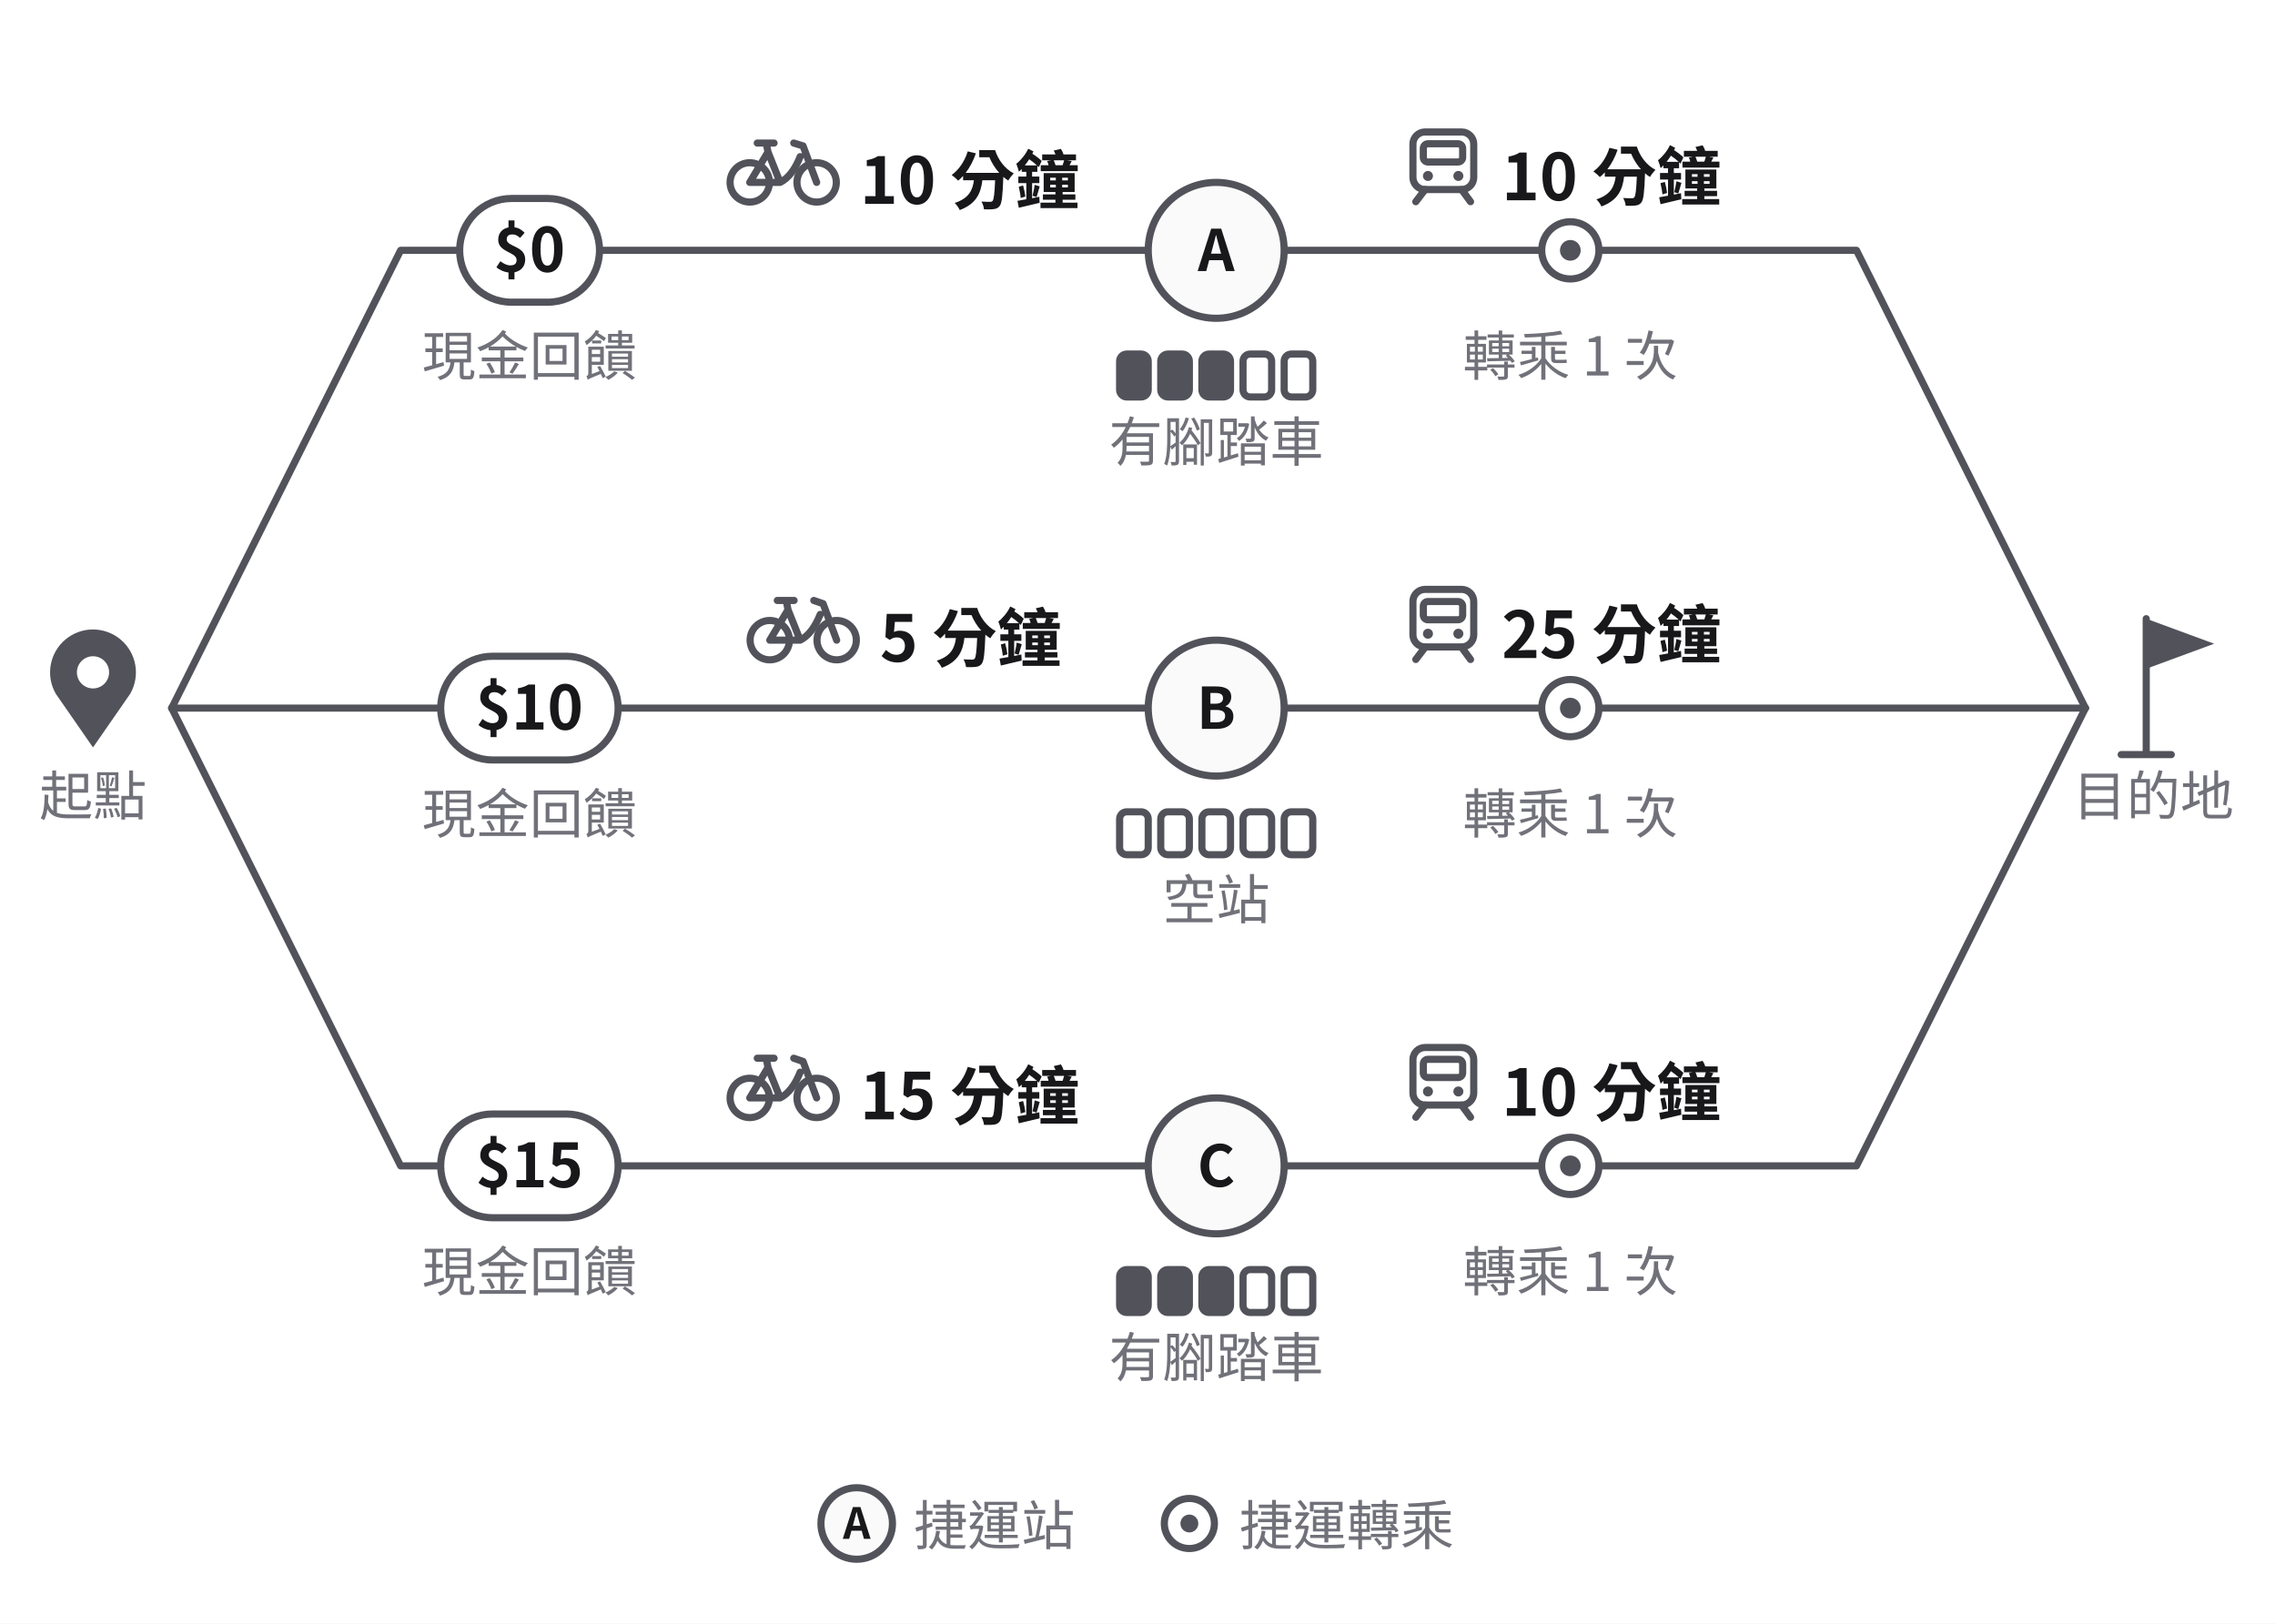
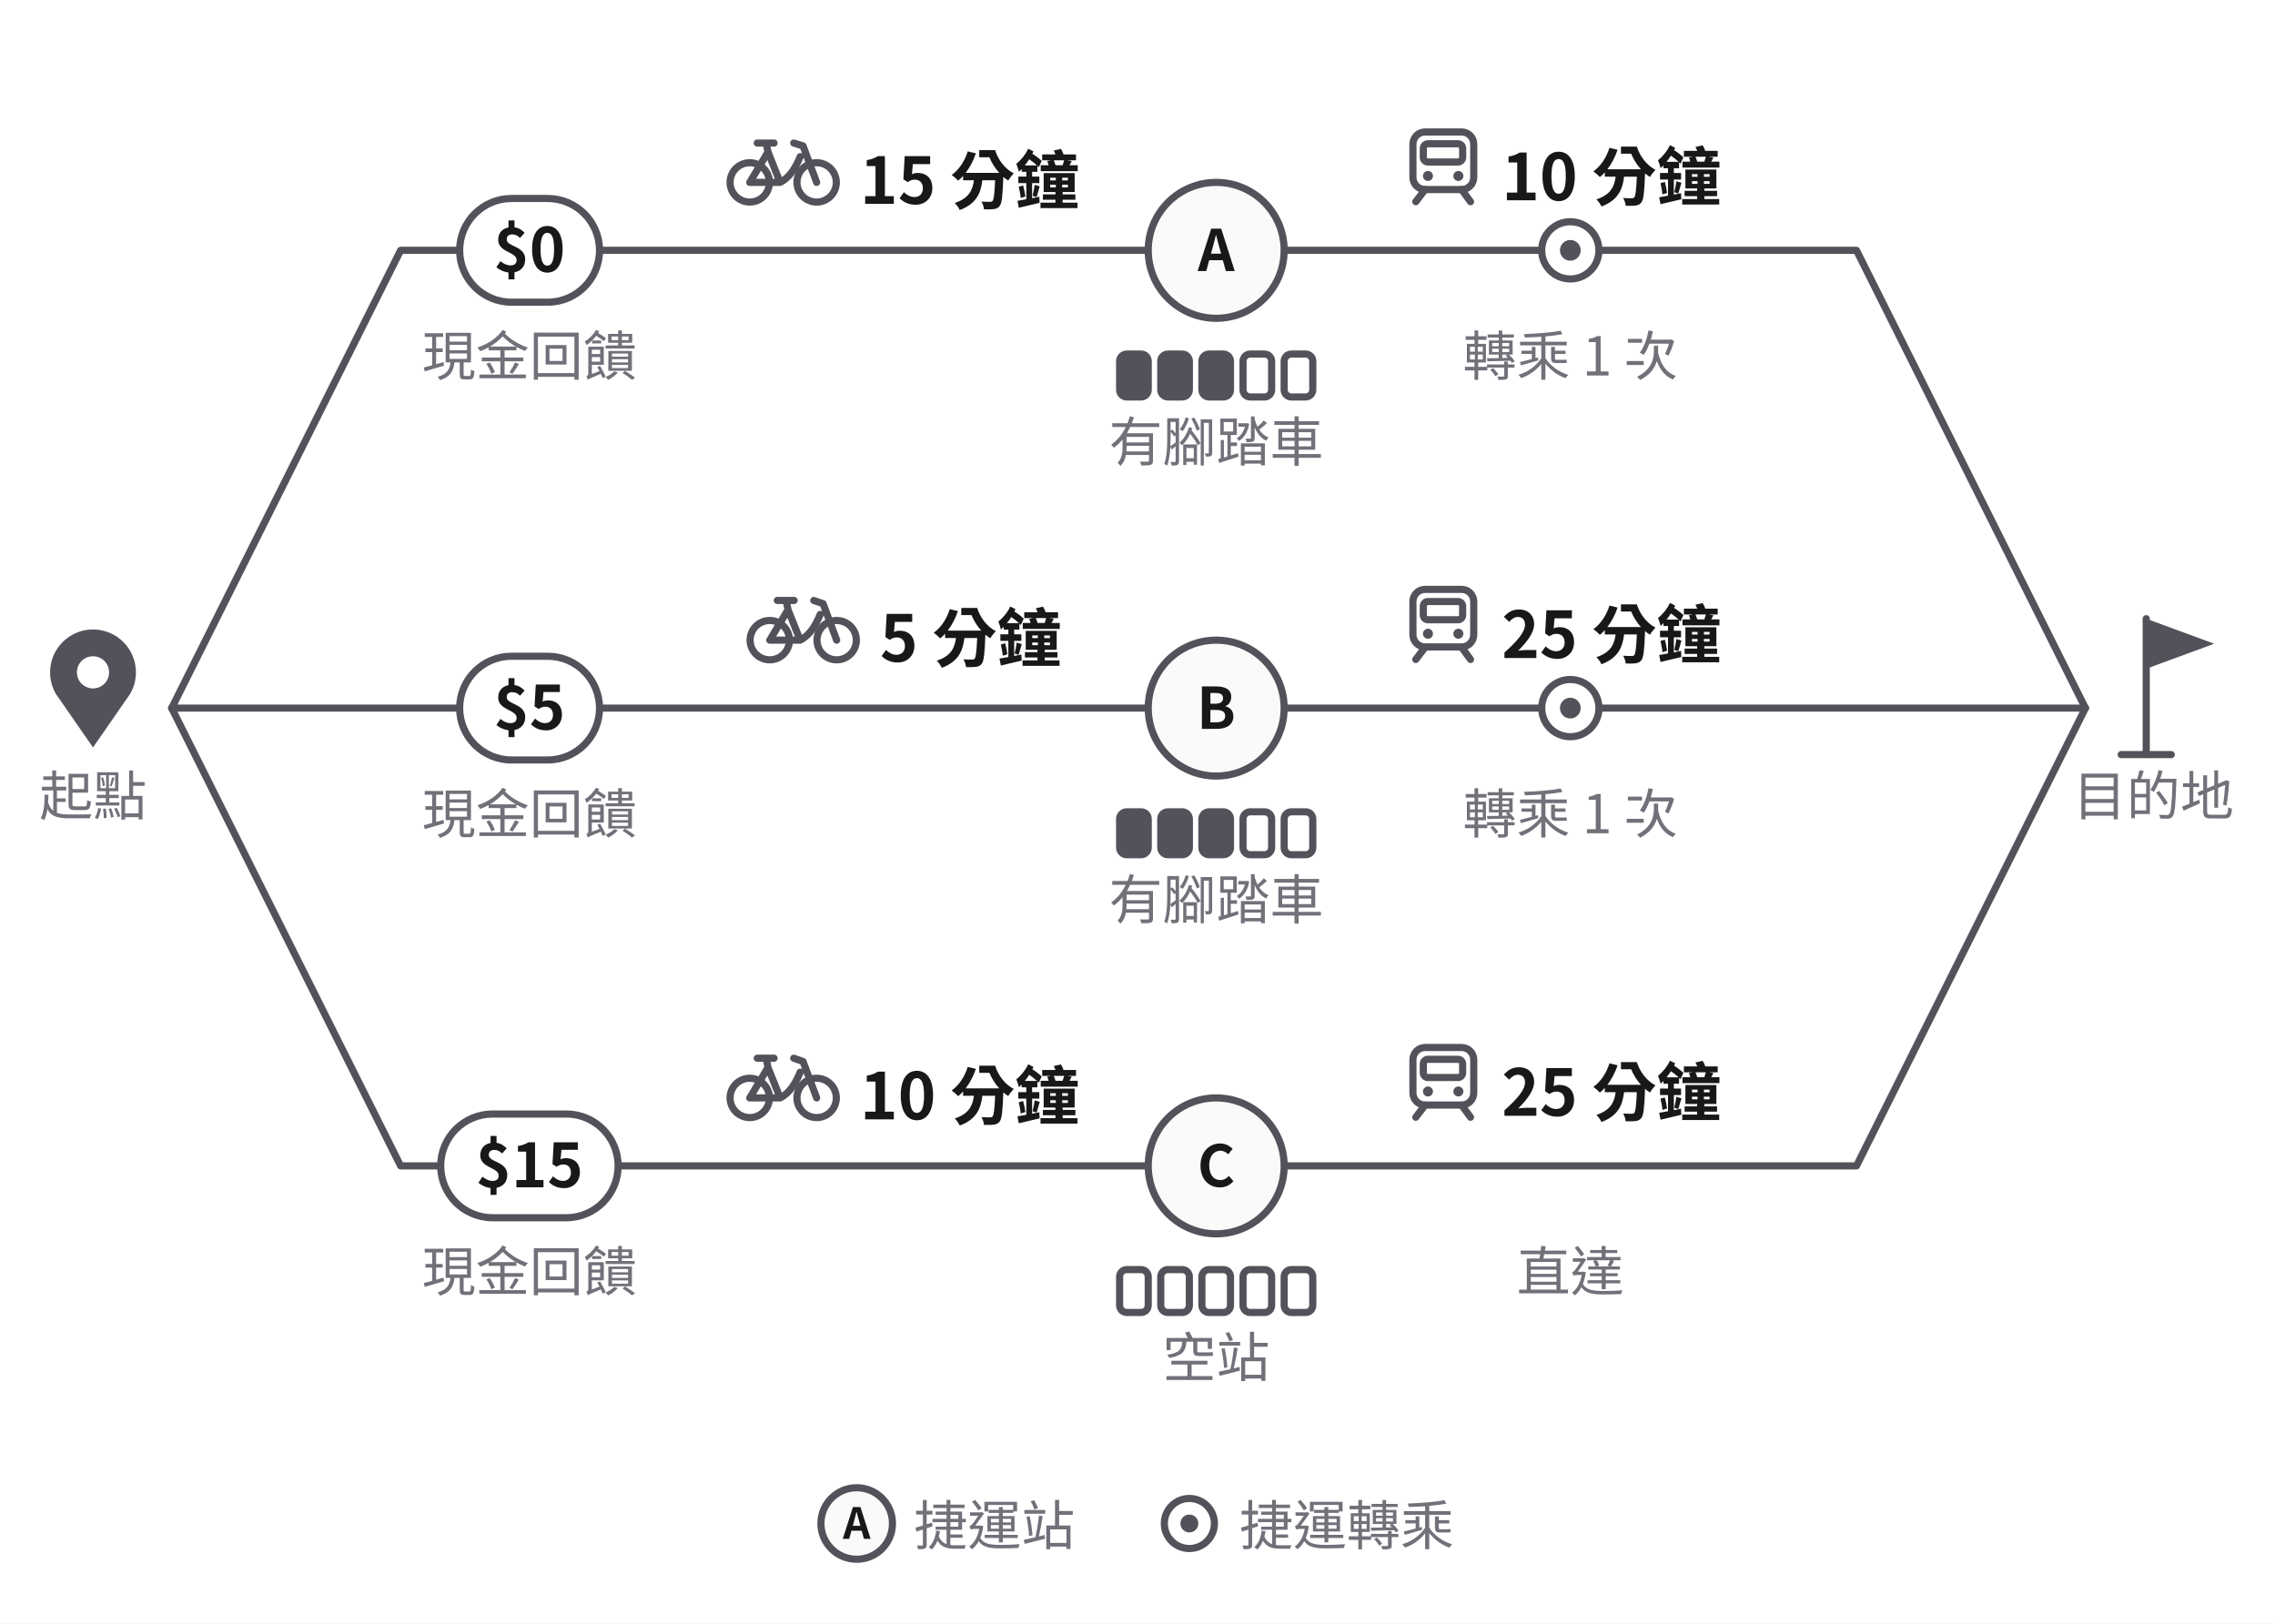
<svg xmlns="http://www.w3.org/2000/svg" viewBox="0 0 636 454" width="636" height="454" style="display:block;width:100%;max-width:480px;height:auto;margin:0 auto" role="img" aria-label="三條路線：騎腳踏車到捷運站，再搭捷運前往目的地">
  <style>.rs-bg{fill:#ffffff}.rs-tx{fill:#18181b}.rs-mu{fill:#71717a}.rs-ln{fill:none;stroke:#52525b}.rs-ink{fill:#52525b}.rs-paper{fill:#ffffff}.rs-box{fill:#ffffff;stroke:#52525b}.rs-band{fill:#fafafa;stroke:#52525b}.rs-slot{stroke:#52525b}</style>
  <rect width="636" height="454" class="rs-bg" />
  <g font-family="system-ui,-apple-system,'Segoe UI','Noto Sans TC','Noto Sans CJK TC','PingFang TC','Microsoft JhengHei',sans-serif">
    <g class="rs-ln" stroke-width="2" stroke-linejoin="round" stroke-linecap="round">
      <path d="M48.0,198.0 L112.0,70.0 L321.0,70.0" />
      <path d="M359.0,70.0 L519.0,70.0 L583.0,198.0" />
      <path d="M48.0,198.0 L112.0,198.0 L321.0,198.0" />
      <path d="M359.0,198.0 L519.0,198.0 L583.0,198.0" />
      <path d="M48.0,198.0 L112.0,326.0 L321.0,326.0" />
      <path d="M359.0,326.0 L519.0,326.0 L583.0,198.0" />
    </g>
    <rect x="128.5" y="55.5" width="39.1" height="29.0" rx="14.5" class="rs-box" stroke-width="2" />
    <text x="148.0" y="76.0" font-size="17" font-weight="600" class="rs-tx" text-anchor="middle">$0</text>
    <text x="148.0" y="105.0" font-size="15" font-weight="500" class="rs-mu" text-anchor="middle">現金回饋</text>
    <g class="rs-ln" stroke-width="2" stroke-linecap="round" stroke-linejoin="round">
      <circle cx="209.6" cy="51.0" r="5.5" />
      <circle cx="228.3" cy="51.0" r="5.5" />
      <path d="M209.6,51.0 L218.1,51.0 L214.7,42.5 Z M218.1,51.0 Q221.5,49.3 223.7,43.8 M224.5,40.8 L228.3,51.0 M214.7,42.5 L214.2,40.0 M211.7,40.0 L216.4,40.0 M224.5,40.8 L221.9,40.0" />
    </g>
-     <text x="240.4" y="57.0" font-size="18" font-weight="600" class="rs-tx" text-anchor="start">10 分鐘</text>
+     <text x="240.4" y="57.0" font-size="18" font-weight="600" class="rs-tx" text-anchor="start">15 分鐘</text>
    <g class="rs-ln" stroke-width="2" stroke-linecap="round" stroke-linejoin="round">
      <rect x="395.0" y="36.9" width="17.0" height="16.1" rx="3.4" />
      <rect x="397.9" y="40.2" width="11.0" height="5.1" rx="1.3" />
      <path d="M398.4,53.0 L395.8,56.4 M408.6,53.0 L411.1,56.4" />
    </g>
    <circle cx="399.2" cy="49.2" r="1.4" class="rs-ink" />
    <circle cx="407.7" cy="49.2" r="1.4" class="rs-ink" />
    <text x="419.8" y="56.0" font-size="18" font-weight="600" class="rs-tx" text-anchor="start">10 分鐘</text>
    <circle cx="439.0" cy="70.0" r="8.0" class="rs-box" stroke-width="2" />
    <circle cx="439.0" cy="70.0" r="2.9" class="rs-ink" />
    <text x="439.0" y="105.0" font-size="15" font-weight="500" class="rs-mu" text-anchor="middle">轉乘 1 次</text>
    <circle cx="340.0" cy="70.0" r="19.0" class="rs-band" stroke-width="2" />
    <text x="340.0" y="75.8" font-size="16" font-weight="700" class="rs-tx" text-anchor="middle">A</text>
    <rect x="313.0" y="99.0" width="8.0" height="12.0" rx="2" class="rs-slot rs-ink" stroke-width="2" />
    <rect x="324.5" y="99.0" width="8.0" height="12.0" rx="2" class="rs-slot rs-ink" stroke-width="2" />
    <rect x="336.0" y="99.0" width="8.0" height="12.0" rx="2" class="rs-slot rs-ink" stroke-width="2" />
    <rect x="347.5" y="99.0" width="8.0" height="12.0" rx="2" class="rs-slot rs-paper" stroke-width="2" />
    <rect x="359.0" y="99.0" width="8.0" height="12.0" rx="2" class="rs-slot rs-paper" stroke-width="2" />
    <text x="340.0" y="129.0" font-size="15" font-weight="500" class="rs-mu" text-anchor="middle">有腳踏車</text>
-     <rect x="123.2" y="183.5" width="49.6" height="29.0" rx="14.5" class="rs-box" stroke-width="2" />
-     <text x="148.0" y="204.0" font-size="17" font-weight="600" class="rs-tx" text-anchor="middle">$10</text>
+     <rect x="128.5" y="183.5" width="39.1" height="29.0" rx="14.5" class="rs-box" stroke-width="2" />
+     <text x="148.0" y="204.0" font-size="17" font-weight="600" class="rs-tx" text-anchor="middle">$5</text>
    <text x="148.0" y="233.0" font-size="15" font-weight="500" class="rs-mu" text-anchor="middle">現金回饋</text>
    <g class="rs-ln" stroke-width="2" stroke-linecap="round" stroke-linejoin="round">
      <circle cx="215.2" cy="179.0" r="5.5" />
      <circle cx="233.9" cy="179.0" r="5.5" />
      <path d="M215.2,179.0 L223.7,179.0 L220.3,170.5 Z M223.7,179.0 Q227.1,177.3 229.3,171.8 M230.1,168.8 L233.9,179.0 M220.3,170.5 L219.8,167.9 M217.3,167.9 L222.0,167.9 M230.1,168.8 L227.5,167.9" />
    </g>
    <text x="246.0" y="185.0" font-size="18" font-weight="600" class="rs-tx" text-anchor="start">5 分鐘</text>
    <g class="rs-ln" stroke-width="2" stroke-linecap="round" stroke-linejoin="round">
      <rect x="395.0" y="164.8" width="17.0" height="16.1" rx="3.4" />
      <rect x="397.9" y="168.2" width="11.0" height="5.1" rx="1.3" />
      <path d="M398.4,181.0 L395.8,184.4 M408.6,181.0 L411.1,184.4" />
    </g>
    <circle cx="399.2" cy="177.2" r="1.4" class="rs-ink" />
    <circle cx="407.7" cy="177.2" r="1.4" class="rs-ink" />
    <text x="419.8" y="184.0" font-size="18" font-weight="600" class="rs-tx" text-anchor="start">25 分鐘</text>
    <circle cx="439.0" cy="198.0" r="8.0" class="rs-box" stroke-width="2" />
    <circle cx="439.0" cy="198.0" r="2.9" class="rs-ink" />
    <text x="439.0" y="233.0" font-size="15" font-weight="500" class="rs-mu" text-anchor="middle">轉乘 1 次</text>
    <circle cx="340.0" cy="198.0" r="19.0" class="rs-band" stroke-width="2" />
    <text x="340.0" y="203.8" font-size="16" font-weight="700" class="rs-tx" text-anchor="middle">B</text>
-     <rect x="313.0" y="227.0" width="8.0" height="12.0" rx="2" class="rs-slot rs-paper" stroke-width="2" />
-     <rect x="324.5" y="227.0" width="8.0" height="12.0" rx="2" class="rs-slot rs-paper" stroke-width="2" />
-     <rect x="336.0" y="227.0" width="8.0" height="12.0" rx="2" class="rs-slot rs-paper" stroke-width="2" />
+     <rect x="313.0" y="227.0" width="8.0" height="12.0" rx="2" class="rs-slot rs-ink" stroke-width="2" />
+     <rect x="324.5" y="227.0" width="8.0" height="12.0" rx="2" class="rs-slot rs-ink" stroke-width="2" />
+     <rect x="336.0" y="227.0" width="8.0" height="12.0" rx="2" class="rs-slot rs-ink" stroke-width="2" />
    <rect x="347.5" y="227.0" width="8.0" height="12.0" rx="2" class="rs-slot rs-paper" stroke-width="2" />
    <rect x="359.0" y="227.0" width="8.0" height="12.0" rx="2" class="rs-slot rs-paper" stroke-width="2" />
-     <text x="340.0" y="257.0" font-size="15" font-weight="500" class="rs-mu" text-anchor="middle">空站</text>
+     <text x="340.0" y="257.0" font-size="15" font-weight="500" class="rs-mu" text-anchor="middle">有腳踏車</text>
    <rect x="123.2" y="311.5" width="49.6" height="29.0" rx="14.5" class="rs-box" stroke-width="2" />
    <text x="148.0" y="332.0" font-size="17" font-weight="600" class="rs-tx" text-anchor="middle">$15</text>
    <text x="148.0" y="361.0" font-size="15" font-weight="500" class="rs-mu" text-anchor="middle">現金回饋</text>
    <g class="rs-ln" stroke-width="2" stroke-linecap="round" stroke-linejoin="round">
      <circle cx="209.6" cy="307.0" r="5.5" />
      <circle cx="228.3" cy="307.0" r="5.5" />
      <path d="M209.6,307.0 L218.1,307.0 L214.7,298.5 Z M218.1,307.0 Q221.5,305.3 223.7,299.8 M224.5,296.8 L228.3,307.0 M214.7,298.5 L214.2,295.9 M211.7,295.9 L216.4,295.9 M224.5,296.8 L221.9,295.9" />
    </g>
-     <text x="240.4" y="313.0" font-size="18" font-weight="600" class="rs-tx" text-anchor="start">15 分鐘</text>
+     <text x="240.4" y="313.0" font-size="18" font-weight="600" class="rs-tx" text-anchor="start">10 分鐘</text>
    <g class="rs-ln" stroke-width="2" stroke-linecap="round" stroke-linejoin="round">
      <rect x="395.0" y="292.9" width="17.0" height="16.1" rx="3.4" />
      <rect x="397.9" y="296.2" width="11.0" height="5.1" rx="1.3" />
      <path d="M398.4,309.0 L395.8,312.4 M408.6,309.0 L411.1,312.4" />
    </g>
    <circle cx="399.2" cy="305.2" r="1.4" class="rs-ink" />
    <circle cx="407.7" cy="305.2" r="1.4" class="rs-ink" />
-     <text x="419.8" y="312.0" font-size="18" font-weight="600" class="rs-tx" text-anchor="start">10 分鐘</text>
-     <circle cx="439.0" cy="326.0" r="8.0" class="rs-box" stroke-width="2" />
-     <circle cx="439.0" cy="326.0" r="2.9" class="rs-ink" />
-     <text x="439.0" y="361.0" font-size="15" font-weight="500" class="rs-mu" text-anchor="middle">轉乘 1 次</text>
+     <text x="419.8" y="312.0" font-size="18" font-weight="600" class="rs-tx" text-anchor="start">25 分鐘</text>
+     <text x="439.0" y="361.0" font-size="15" font-weight="500" class="rs-mu" text-anchor="middle">直達</text>
    <circle cx="340.0" cy="326.0" r="19.0" class="rs-band" stroke-width="2" />
    <text x="340.0" y="331.8" font-size="16" font-weight="700" class="rs-tx" text-anchor="middle">C</text>
-     <rect x="313.0" y="355.0" width="8.0" height="12.0" rx="2" class="rs-slot rs-ink" stroke-width="2" />
-     <rect x="324.5" y="355.0" width="8.0" height="12.0" rx="2" class="rs-slot rs-ink" stroke-width="2" />
-     <rect x="336.0" y="355.0" width="8.0" height="12.0" rx="2" class="rs-slot rs-ink" stroke-width="2" />
+     <rect x="313.0" y="355.0" width="8.0" height="12.0" rx="2" class="rs-slot rs-paper" stroke-width="2" />
+     <rect x="324.5" y="355.0" width="8.0" height="12.0" rx="2" class="rs-slot rs-paper" stroke-width="2" />
+     <rect x="336.0" y="355.0" width="8.0" height="12.0" rx="2" class="rs-slot rs-paper" stroke-width="2" />
    <rect x="347.5" y="355.0" width="8.0" height="12.0" rx="2" class="rs-slot rs-paper" stroke-width="2" />
    <rect x="359.0" y="355.0" width="8.0" height="12.0" rx="2" class="rs-slot rs-paper" stroke-width="2" />
-     <text x="340.0" y="385.0" font-size="15" font-weight="500" class="rs-mu" text-anchor="middle">有腳踏車</text>
+     <text x="340.0" y="385.0" font-size="15" font-weight="500" class="rs-mu" text-anchor="middle">空站</text>
    <path d="M26.0,209.0 L15.6,194.0 A12 12 0 1 1 36.4,194.0 Z" class="rs-ink" />
    <circle cx="26.0" cy="188.0" r="4.5" class="rs-paper" />
    <text x="26.0" y="228.0" font-size="15" font-weight="500" class="rs-mu" text-anchor="middle">起點</text>
    <g class="rs-ln" stroke-width="2" stroke-linecap="round">
      <path d="M600.0,211.0 L600.0,173.0 M593.0,211.0 L607.0,211.0" />
    </g>
    <path d="M600.0,173.0 L619.0,180.0 L600.0,187.0 Z" class="rs-ink" />
    <text x="602.0" y="228.0" font-size="15" font-weight="500" class="rs-mu" text-anchor="middle">目的地</text>
    <circle cx="239.5" cy="426.0" r="10" class="rs-band" stroke-width="2" />
    <text x="239.5" y="430.3" font-size="12" font-weight="700" class="rs-tx" text-anchor="middle">A</text>
    <text x="255.5" y="432.0" font-size="15" font-weight="500" class="rs-mu" text-anchor="start">捷運站</text>
    <circle cx="332.5" cy="426.0" r="7.0" class="rs-box" stroke-width="2" />
    <circle cx="332.5" cy="426.0" r="2.5" class="rs-ink" />
    <text x="346.5" y="432.0" font-size="15" font-weight="500" class="rs-mu" text-anchor="start">捷運轉乘</text>
  </g>
</svg>
